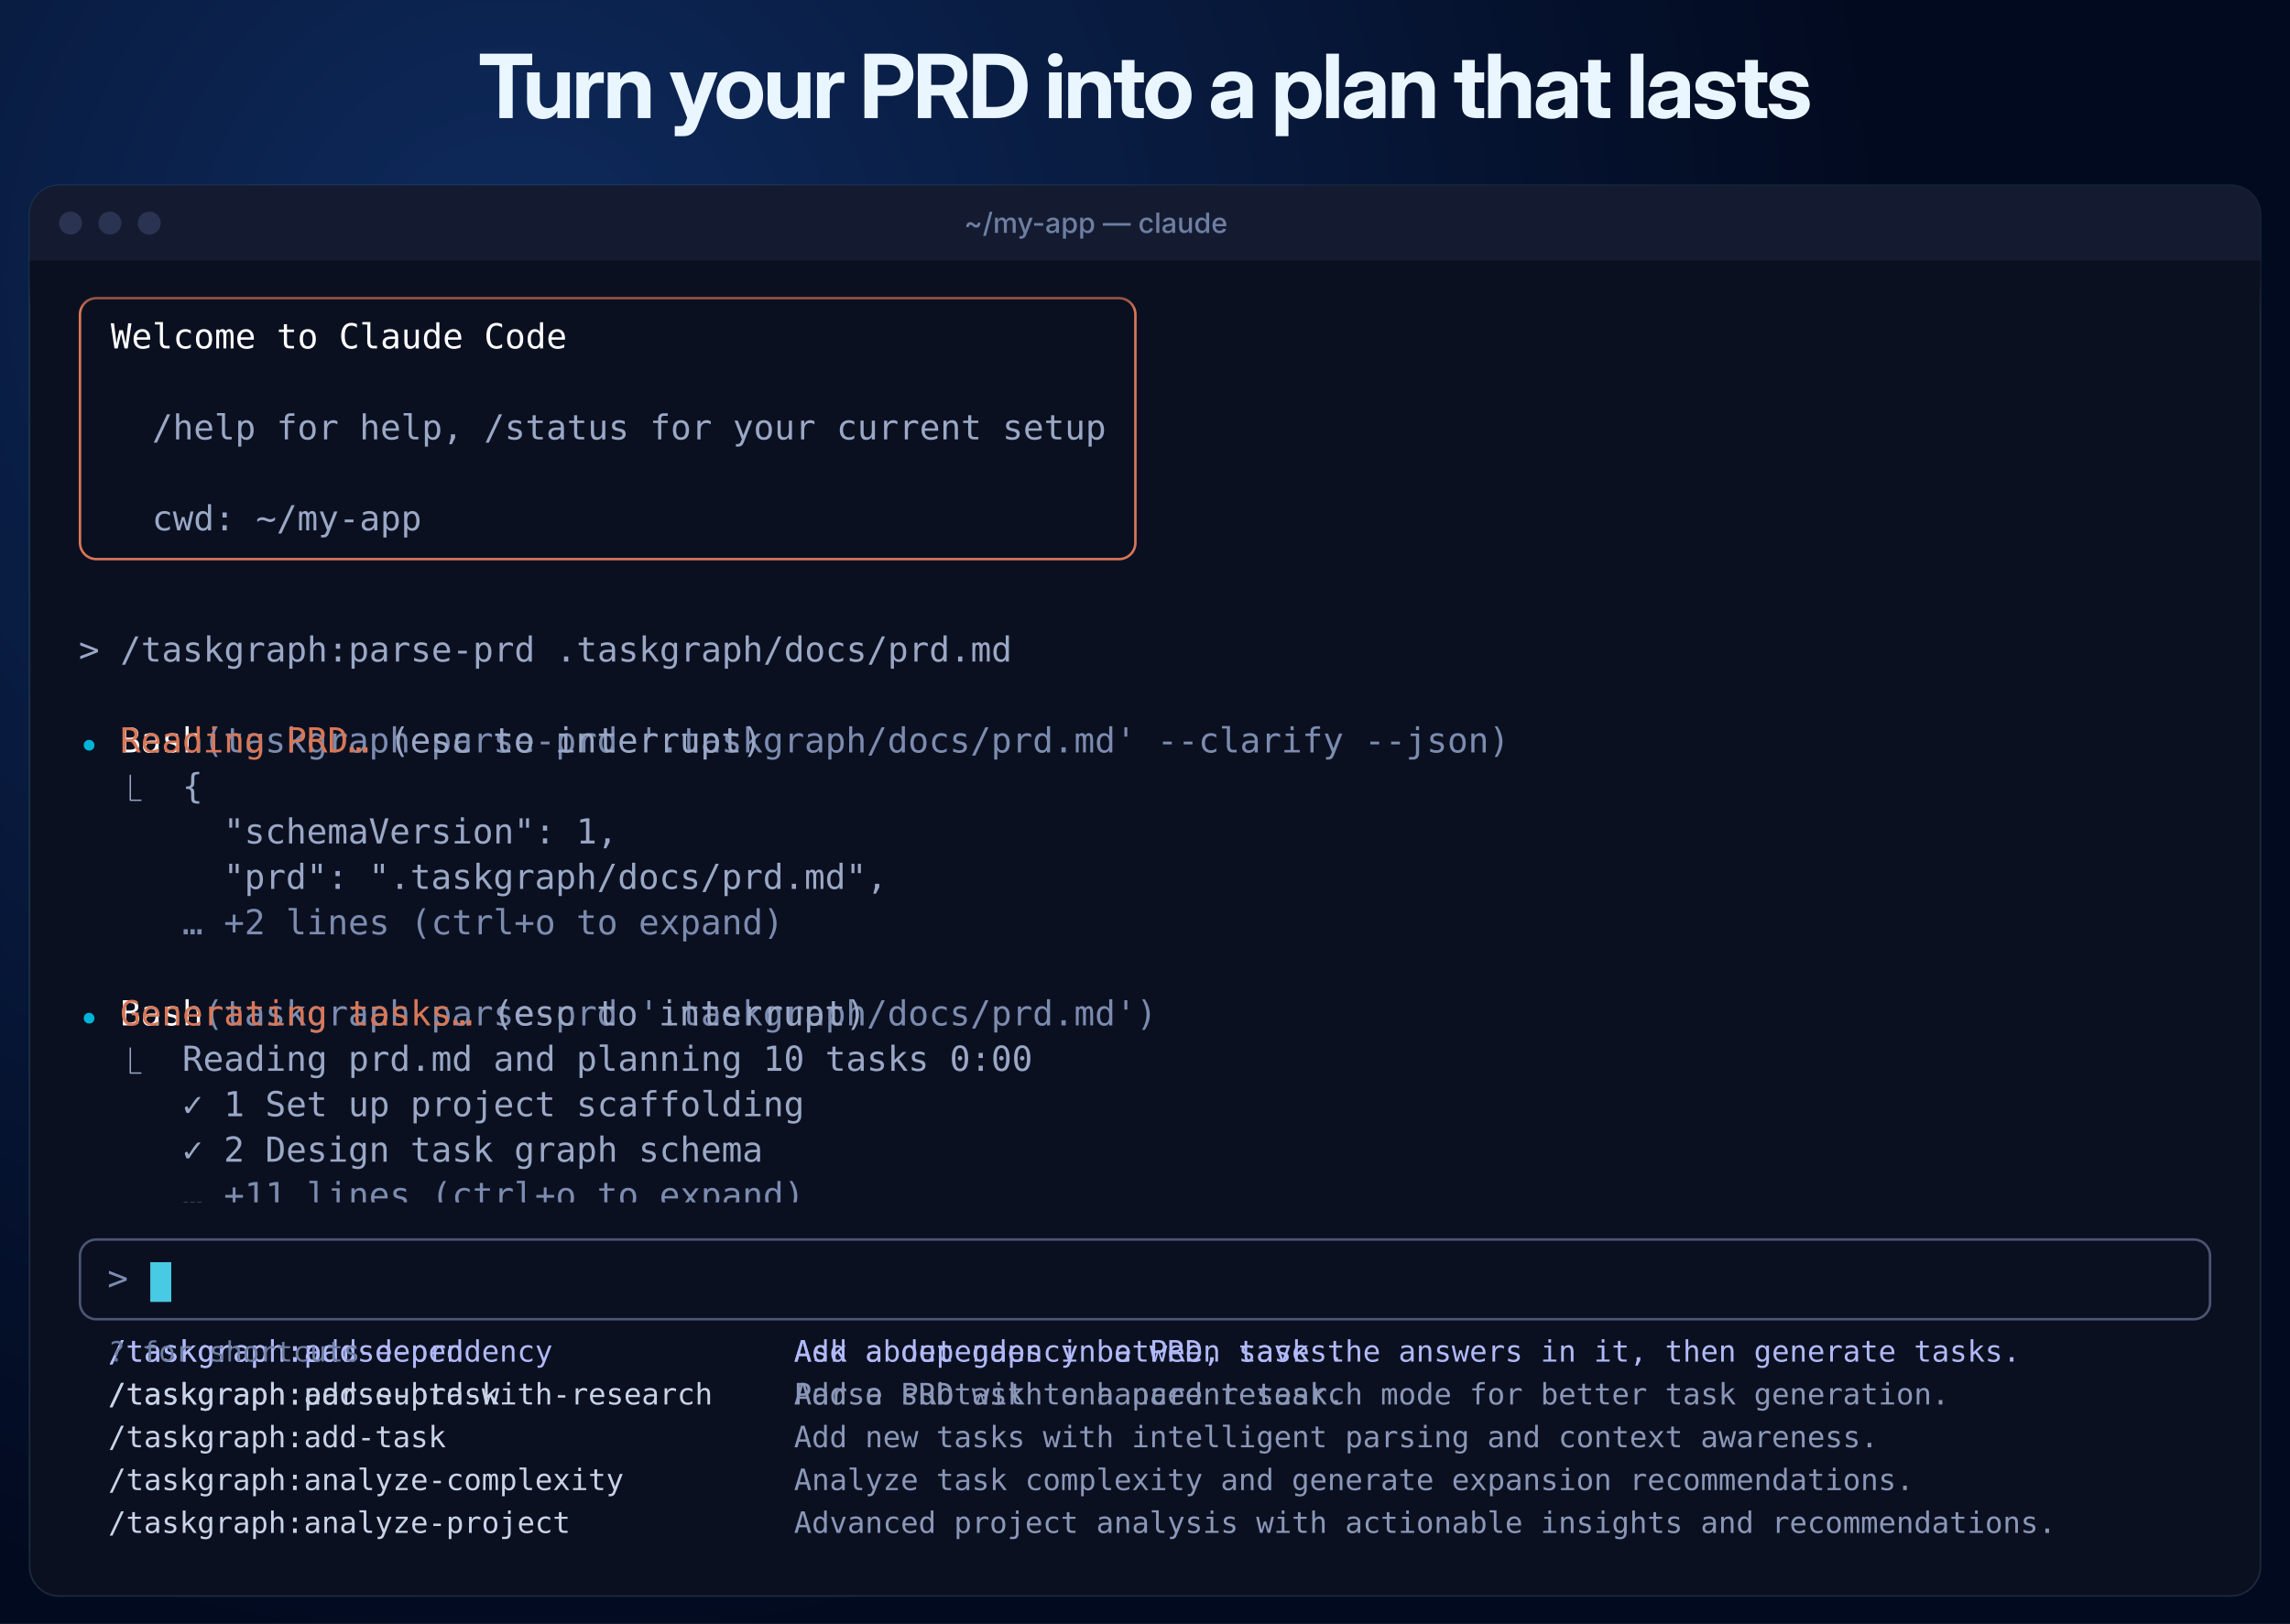
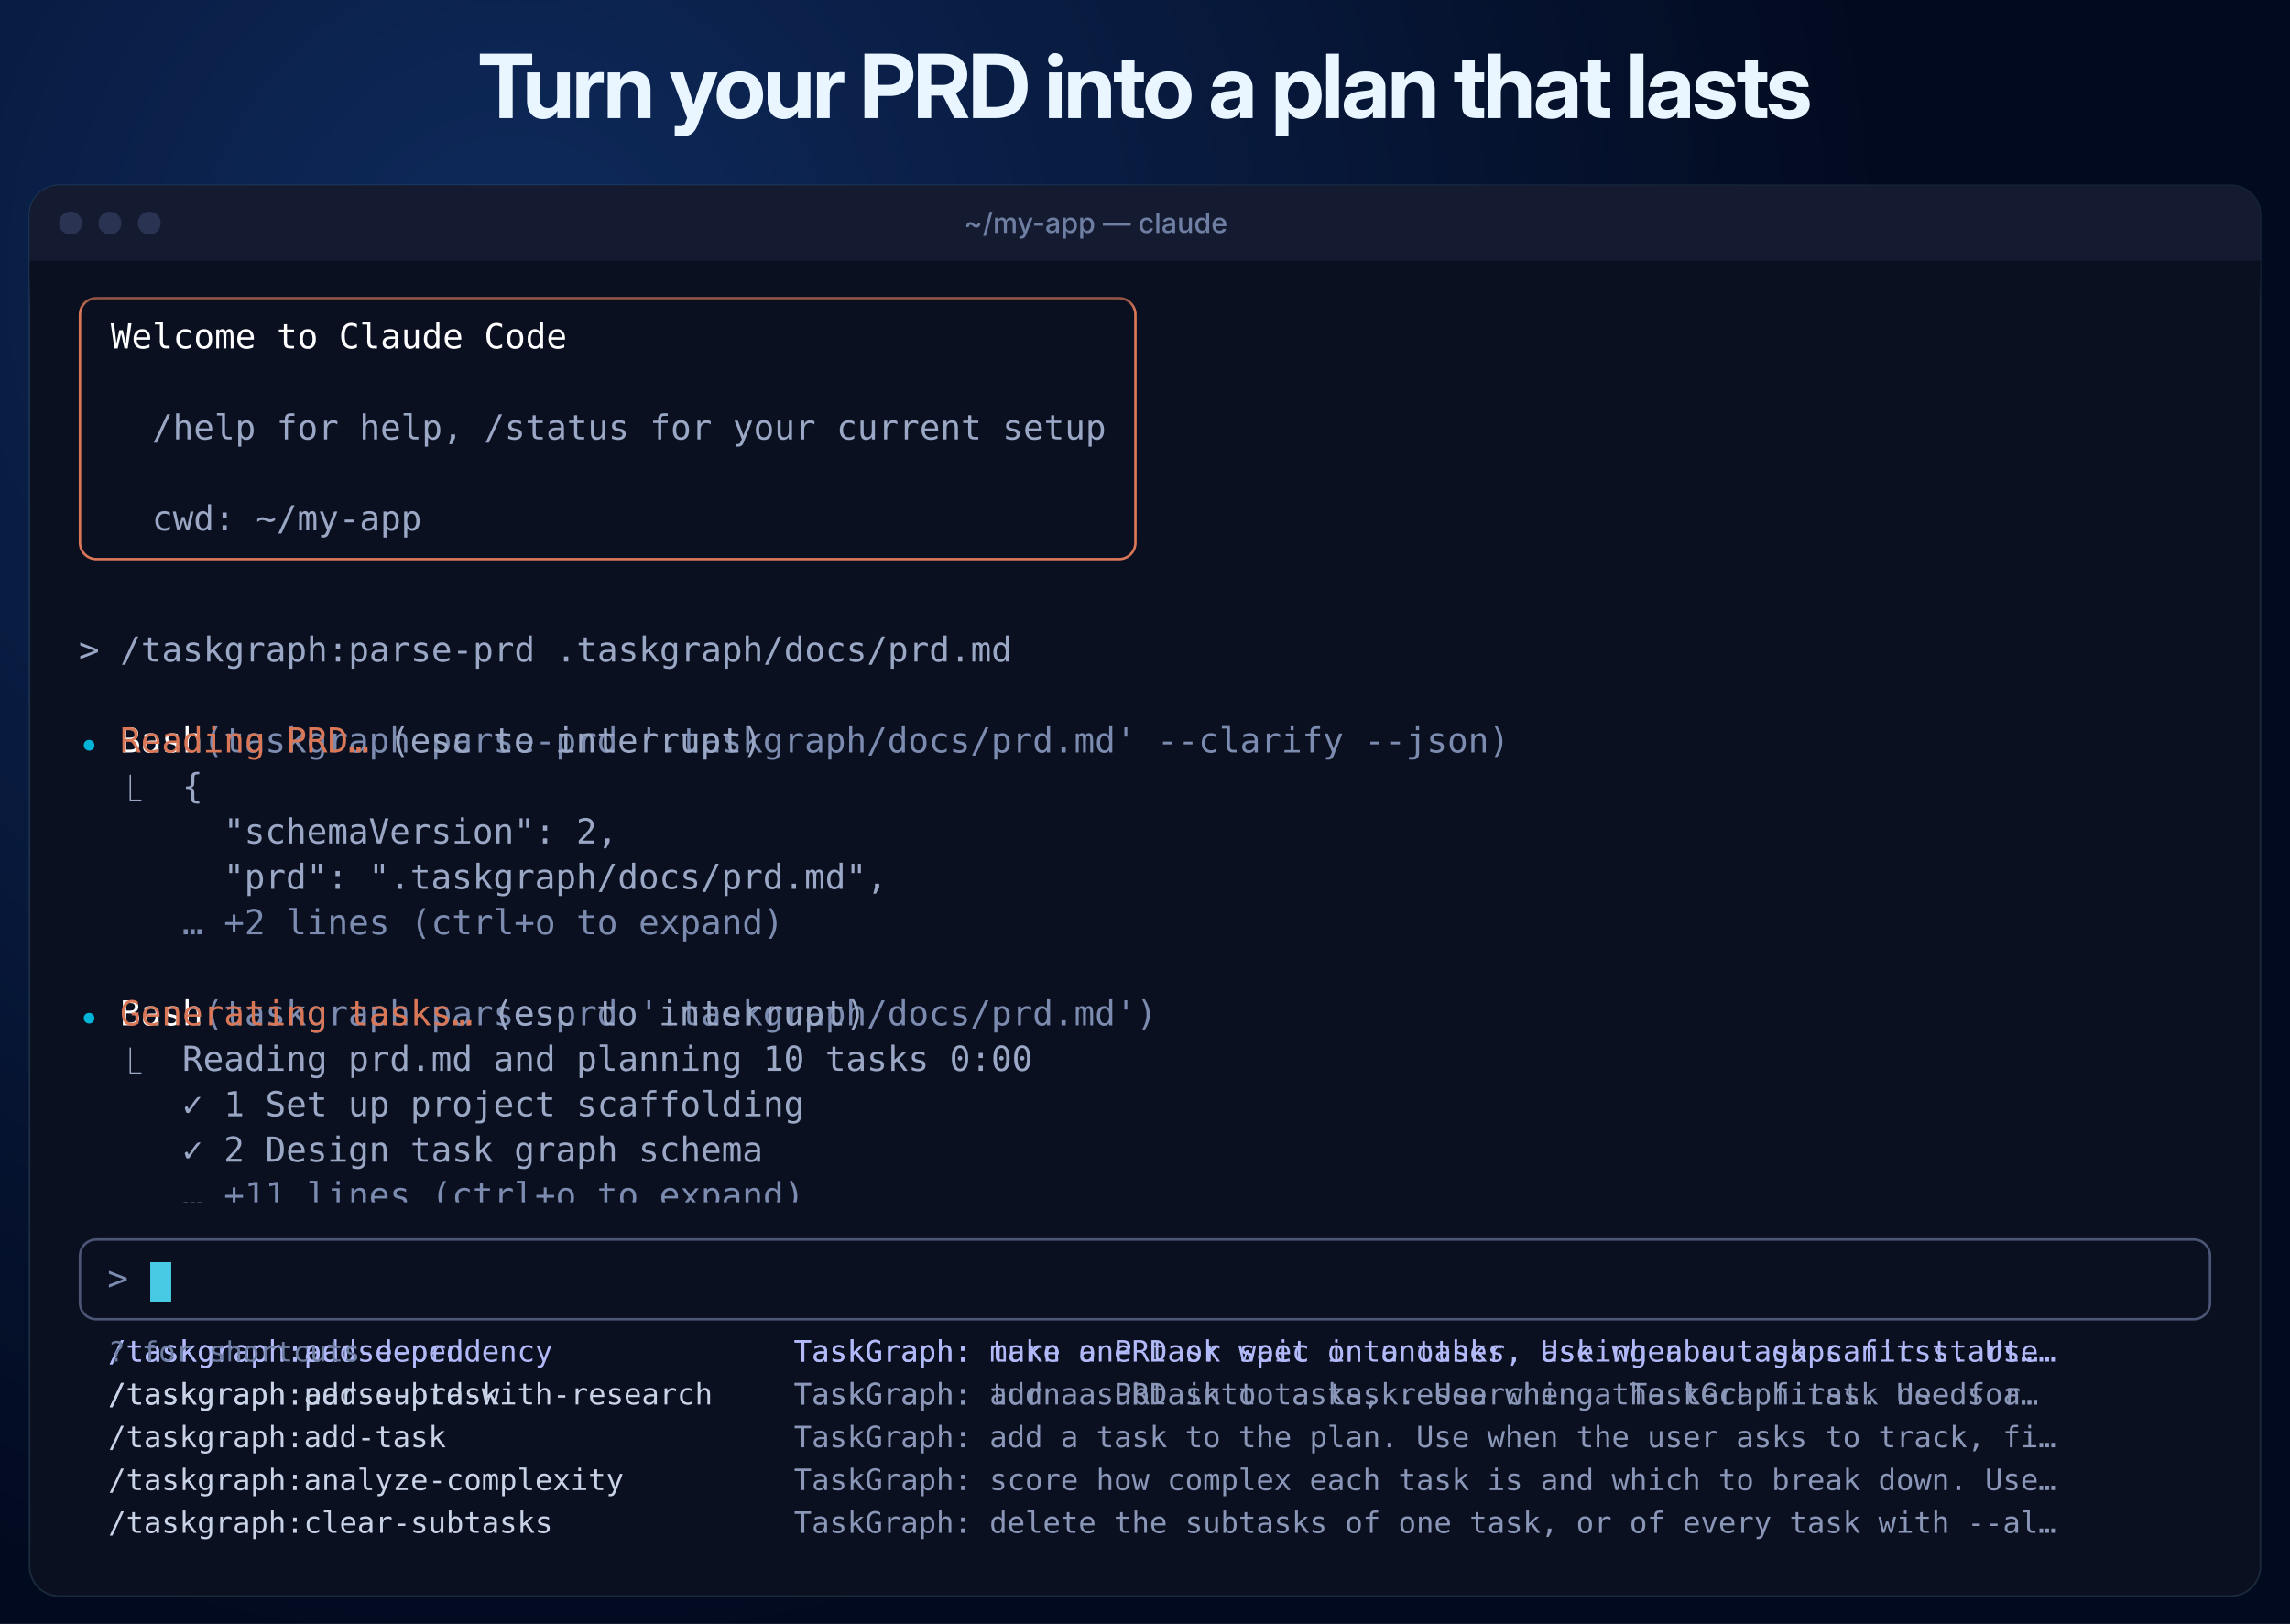
<svg xmlns="http://www.w3.org/2000/svg" viewBox="262 44 1396 990" width="1396" height="990" role="img" aria-labelledby="t d">
  <defs>
    <radialGradient id="bgg" gradientUnits="userSpaceOnUse" cx="576" cy="216" r="1400">
      <stop offset="0" stop-color="#0E2A5C" />
      <stop offset=".6" stop-color="#020A1F" />
    </radialGradient>
    <linearGradient id="edge" x1="0" y1="0" x2="0" y2="1">
      <stop offset=".3" stop-color="#0B1020" />
      <stop offset="1" stop-color="#0B1020" stop-opacity="0" />
    </linearGradient>
    <clipPath id="scr">
      <rect x="280" y="203" width="1360" height="574" />
    </clipPath>
  </defs>
  <style>
text{font:21px 'SF Mono',Menlo,Consolas,'DejaVu Sans Mono','Liberation Mono',monospace;white-space:pre}
.cap{font:700 54px 'Inter Display',Inter,-apple-system,'Segoe UI',Helvetica,Arial,sans-serif;letter-spacing:-1.5px}
.ttl{font:500 17px Inter,-apple-system,'Segoe UI',Helvetica,Arial,sans-serif}
.hint{font-size:17px} .mi{font-size:18px}
.blink{animation:blink 1s step-end infinite}
@keyframes blink{50%{opacity:0}}
.sp{opacity:0;animation:sp .5s step-end infinite}
@keyframes sp{0%{opacity:1}16.67%{opacity:0}}
@keyframes k1{0.000%{opacity:0;animation-timing-function:cubic-bezier(.23,1,.32,1)}2.868%{opacity:1}95.698%{opacity:1;animation-timing-function:cubic-bezier(.23,1,.32,1)}99.522%{opacity:0}100.000%{opacity:0}}@keyframes k2{0.000%{opacity:0;transform:translate(0.0px,4.0px);animation-timing-function:step-end}0.956%{opacity:0;transform:translate(0.0px,4.0px);animation-timing-function:cubic-bezier(.23,1,.32,1)}3.059%{opacity:1;transform:none}100.000%{opacity:1;transform:none}}@keyframes k3{0.000%{transform:none;animation-timing-function:linear}55.832%{transform:none;animation-timing-function:cubic-bezier(.23,1,.32,1)}58.318%{transform:translate(0.0px,-39.7px)}61.951%{transform:translate(0.0px,-39.7px);animation-timing-function:cubic-bezier(.23,1,.32,1)}68.643%{transform:translate(0.0px,-400.0px)}100.000%{transform:translate(0.0px,-400.0px)}}@keyframes k4{0.000%{opacity:0;transform:translate(0.0px,4.0px);animation-timing-function:step-end}22.277%{opacity:0;transform:translate(0.0px,4.0px);animation-timing-function:cubic-bezier(.23,1,.32,1)}24.380%{opacity:1;transform:none}100.000%{opacity:1;transform:none}}@keyframes k5{0.000%{opacity:0;transform:translate(0.0px,4.0px);animation-timing-function:step-end}22.755%{opacity:0;transform:translate(0.0px,4.0px);animation-timing-function:cubic-bezier(.23,1,.32,1)}24.858%{opacity:1;transform:none}100.000%{opacity:1;transform:none}}@keyframes k6{0.000%{opacity:0;transform:translate(0.0px,4.0px);animation-timing-function:step-end}34.705%{opacity:0;transform:translate(0.0px,4.0px);animation-timing-function:cubic-bezier(.23,1,.32,1)}36.808%{opacity:1;transform:none}100.000%{opacity:1;transform:none}}@keyframes k7{0.000%{opacity:0;transform:translate(0.0px,4.0px);animation-timing-function:step-end}35.087%{opacity:0;transform:translate(0.0px,4.0px);animation-timing-function:cubic-bezier(.23,1,.32,1)}37.190%{opacity:1;transform:none}100.000%{opacity:1;transform:none}}@keyframes k8{0.000%{opacity:0;transform:translate(0.0px,4.0px);animation-timing-function:step-end}35.469%{opacity:0;transform:translate(0.0px,4.0px);animation-timing-function:cubic-bezier(.23,1,.32,1)}37.573%{opacity:1;transform:none}100.000%{opacity:1;transform:none}}@keyframes k9{0.000%{opacity:0;transform:translate(0.0px,4.0px);animation-timing-function:step-end}35.852%{opacity:0;transform:translate(0.0px,4.0px);animation-timing-function:cubic-bezier(.23,1,.32,1)}37.955%{opacity:1;transform:none}100.000%{opacity:1;transform:none}}@keyframes k10{0.000%{opacity:0;transform:translate(0.0px,4.0px);animation-timing-function:step-end}36.234%{opacity:0;transform:translate(0.0px,4.0px);animation-timing-function:cubic-bezier(.23,1,.32,1)}38.337%{opacity:1;transform:none}100.000%{opacity:1;transform:none}}@keyframes k11{0.000%{opacity:0;transform:translate(0.0px,4.0px);animation-timing-function:step-end}36.617%{opacity:0;transform:translate(0.0px,4.0px);animation-timing-function:cubic-bezier(.23,1,.32,1)}38.720%{opacity:1;transform:none}100.000%{opacity:1;transform:none}}@keyframes k12{0.000%{opacity:0;transform:translate(0.0px,4.0px);animation-timing-function:step-end}54.303%{opacity:0;transform:translate(0.0px,4.0px);animation-timing-function:cubic-bezier(.23,1,.32,1)}56.406%{opacity:1;transform:none}100.000%{opacity:1;transform:none}}@keyframes k13{0.000%{opacity:0;transform:translate(0.0px,4.0px);animation-timing-function:step-end}54.685%{opacity:0;transform:translate(0.0px,4.0px);animation-timing-function:cubic-bezier(.23,1,.32,1)}56.788%{opacity:1;transform:none}100.000%{opacity:1;transform:none}}@keyframes k14{0.000%{opacity:0;transform:translate(0.0px,4.0px);animation-timing-function:step-end}55.068%{opacity:0;transform:translate(0.0px,4.0px);animation-timing-function:cubic-bezier(.23,1,.32,1)}57.171%{opacity:1;transform:none}100.000%{opacity:1;transform:none}}@keyframes k15{0.000%{opacity:0;transform:translate(0.0px,4.0px);animation-timing-function:step-end}55.450%{opacity:0;transform:translate(0.0px,4.0px);animation-timing-function:cubic-bezier(.23,1,.32,1)}57.553%{opacity:1;transform:none}100.000%{opacity:1;transform:none}}@keyframes k16{0.000%{opacity:0;transform:translate(0.0px,4.0px);animation-timing-function:step-end}55.832%{opacity:0;transform:translate(0.0px,4.0px);animation-timing-function:cubic-bezier(.23,1,.32,1)}57.936%{opacity:1;transform:none}100.000%{opacity:1;transform:none}}@keyframes k17{0.000%{opacity:0;transform:translate(0.0px,4.0px);animation-timing-function:step-end}56.215%{opacity:0;transform:translate(0.0px,4.0px);animation-timing-function:cubic-bezier(.23,1,.32,1)}58.318%{opacity:1;transform:none}100.000%{opacity:1;transform:none}}@keyframes k18{0.000%{opacity:0;transform:translate(0.0px,4.0px);animation-timing-function:step-end}61.951%{opacity:0;transform:translate(0.0px,4.0px);animation-timing-function:cubic-bezier(.23,1,.32,1)}64.054%{opacity:1;transform:none}100.000%{opacity:1;transform:none}}@keyframes k19{0.000%{opacity:0;transform:translate(0.0px,4.0px);animation-timing-function:step-end}62.333%{opacity:0;transform:translate(0.0px,4.0px);animation-timing-function:cubic-bezier(.23,1,.32,1)}64.436%{opacity:1;transform:none}100.000%{opacity:1;transform:none}}@keyframes k20{0.000%{opacity:0;transform:translate(0.0px,4.0px);animation-timing-function:step-end}62.716%{opacity:0;transform:translate(0.0px,4.0px);animation-timing-function:cubic-bezier(.23,1,.32,1)}64.819%{opacity:1;transform:none}100.000%{opacity:1;transform:none}}@keyframes k21{0.000%{opacity:0;transform:translate(0.0px,4.0px);animation-timing-function:step-end}63.098%{opacity:0;transform:translate(0.0px,4.0px);animation-timing-function:cubic-bezier(.23,1,.32,1)}65.201%{opacity:1;transform:none}100.000%{opacity:1;transform:none}}@keyframes k22{0.000%{opacity:0;transform:translate(0.0px,4.0px);animation-timing-function:step-end}63.480%{opacity:0;transform:translate(0.0px,4.0px);animation-timing-function:cubic-bezier(.23,1,.32,1)}65.584%{opacity:1;transform:none}100.000%{opacity:1;transform:none}}@keyframes k23{0.000%{opacity:0;transform:translate(0.0px,4.0px);animation-timing-function:step-end}63.863%{opacity:0;transform:translate(0.0px,4.0px);animation-timing-function:cubic-bezier(.23,1,.32,1)}65.966%{opacity:1;transform:none}100.000%{opacity:1;transform:none}}@keyframes k24{0.000%{opacity:0;transform:translate(0.0px,4.0px);animation-timing-function:step-end}64.245%{opacity:0;transform:translate(0.0px,4.0px);animation-timing-function:cubic-bezier(.23,1,.32,1)}66.349%{opacity:1;transform:none}100.000%{opacity:1;transform:none}}@keyframes k25{0.000%{opacity:0;transform:translate(0.0px,4.0px);animation-timing-function:step-end}64.628%{opacity:0;transform:translate(0.0px,4.0px);animation-timing-function:cubic-bezier(.23,1,.32,1)}66.731%{opacity:1;transform:none}100.000%{opacity:1;transform:none}}@keyframes k26{0.000%{opacity:0;transform:translate(0.0px,4.0px);animation-timing-function:step-end}65.010%{opacity:0;transform:translate(0.0px,4.0px);animation-timing-function:cubic-bezier(.23,1,.32,1)}67.113%{opacity:1;transform:none}100.000%{opacity:1;transform:none}}@keyframes k27{0.000%{opacity:0;transform:translate(0.0px,4.0px);animation-timing-function:step-end}65.393%{opacity:0;transform:translate(0.0px,4.0px);animation-timing-function:cubic-bezier(.23,1,.32,1)}67.496%{opacity:1;transform:none}100.000%{opacity:1;transform:none}}@keyframes k28{0.000%{opacity:0;transform:translate(0.0px,4.0px);animation-timing-function:step-end}65.775%{opacity:0;transform:translate(0.0px,4.0px);animation-timing-function:cubic-bezier(.23,1,.32,1)}67.878%{opacity:1;transform:none}100.000%{opacity:1;transform:none}}@keyframes k29{0.000%{opacity:0;transform:translate(0.0px,4.0px);animation-timing-function:step-end}66.157%{opacity:0;transform:translate(0.0px,4.0px);animation-timing-function:cubic-bezier(.23,1,.32,1)}68.261%{opacity:1;transform:none}100.000%{opacity:1;transform:none}}@keyframes k30{0.000%{opacity:0;transform:translate(0.0px,4.0px);animation-timing-function:step-end}66.540%{opacity:0;transform:translate(0.0px,4.0px);animation-timing-function:cubic-bezier(.23,1,.32,1)}68.643%{opacity:1;transform:none}100.000%{opacity:1;transform:none}}@keyframes k31{0.000%{opacity:0;transform:translate(0.0px,4.0px);animation-timing-function:step-end}22.755%{opacity:0;transform:translate(0.0px,4.0px);animation-timing-function:cubic-bezier(.23,1,.32,1)}24.858%{opacity:1;transform:none;animation-timing-function:step-end}34.705%{opacity:0;transform:none;animation-timing-function:step-end}100.000%{opacity:0;transform:none}}@keyframes k32{0.000%{opacity:0;transform:translate(0.0px,4.0px);animation-timing-function:step-end}39.963%{opacity:0;transform:translate(0.0px,4.0px);animation-timing-function:cubic-bezier(.23,1,.32,1)}42.066%{opacity:1;transform:none;animation-timing-function:step-end}54.303%{opacity:0;transform:none;animation-timing-function:step-end}100.000%{opacity:0;transform:none}}@keyframes k33{0.000%{opacity:0;animation-timing-function:step-end}1.434%{opacity:1;animation-timing-function:step-end}22.277%{opacity:0;animation-timing-function:step-end}100.000%{opacity:0}}@keyframes k34{0.000%{transform:none;animation-timing-function:step-end}1.912%{transform:translate(12.6px,0.0px);animation-timing-function:step-end}2.276%{transform:translate(25.2px,0.0px);animation-timing-function:step-end}2.599%{transform:translate(37.9px,0.0px);animation-timing-function:step-end}3.041%{transform:translate(50.5px,0.0px);animation-timing-function:step-end}3.346%{transform:translate(63.1px,0.0px);animation-timing-function:step-end}3.760%{transform:translate(75.7px,0.0px);animation-timing-function:step-end}4.135%{transform:translate(88.3px,0.0px);animation-timing-function:step-end}4.435%{transform:translate(100.9px,0.0px);animation-timing-function:step-end}4.843%{transform:translate(113.6px,0.0px);animation-timing-function:step-end}5.139%{transform:translate(126.2px,0.0px);animation-timing-function:step-end}5.530%{transform:translate(138.8px,0.0px);animation-timing-function:step-end}5.833%{transform:translate(151.4px,0.0px);animation-timing-function:step-end}6.142%{transform:translate(164.0px,0.0px);animation-timing-function:step-end}6.530%{transform:translate(176.6px,0.0px);animation-timing-function:step-end}7.014%{transform:translate(189.3px,0.0px);animation-timing-function:step-end}7.331%{transform:translate(201.9px,0.0px);animation-timing-function:step-end}7.671%{transform:translate(214.5px,0.0px);animation-timing-function:step-end}8.108%{transform:translate(227.1px,0.0px);animation-timing-function:step-end}8.621%{transform:translate(239.7px,0.0px);animation-timing-function:step-end}9.046%{transform:translate(252.3px,0.0px);animation-timing-function:step-end}9.427%{transform:translate(265.0px,0.0px);animation-timing-function:step-end}10.521%{transform:translate(277.6px,0.0px);animation-timing-function:step-end}10.819%{transform:translate(290.2px,0.0px);animation-timing-function:step-end}11.311%{transform:translate(302.8px,0.0px);animation-timing-function:step-end}11.667%{transform:translate(315.4px,0.0px);animation-timing-function:step-end}11.988%{transform:translate(328.1px,0.0px);animation-timing-function:step-end}12.303%{transform:translate(340.7px,0.0px);animation-timing-function:step-end}12.664%{transform:translate(353.3px,0.0px);animation-timing-function:step-end}13.146%{transform:translate(365.9px,0.0px);animation-timing-function:step-end}13.476%{transform:translate(378.5px,0.0px);animation-timing-function:step-end}13.901%{transform:translate(391.1px,0.0px);animation-timing-function:step-end}14.341%{transform:translate(403.8px,0.0px);animation-timing-function:step-end}14.717%{transform:translate(416.4px,0.0px);animation-timing-function:step-end}15.134%{transform:translate(429.0px,0.0px);animation-timing-function:step-end}15.436%{transform:translate(441.6px,0.0px);animation-timing-function:step-end}15.737%{transform:translate(454.2px,0.0px);animation-timing-function:step-end}16.073%{transform:translate(466.8px,0.0px);animation-timing-function:step-end}16.523%{transform:translate(479.5px,0.0px);animation-timing-function:step-end}16.912%{transform:translate(492.1px,0.0px);animation-timing-function:step-end}17.274%{transform:translate(504.7px,0.0px);animation-timing-function:step-end}17.700%{transform:translate(517.3px,0.0px);animation-timing-function:step-end}18.095%{transform:translate(529.9px,0.0px);animation-timing-function:step-end}18.454%{transform:translate(542.6px,0.0px);animation-timing-function:step-end}100.000%{transform:translate(542.6px,0.0px)}}@keyframes k35{0.000%{opacity:0;animation-timing-function:step-end}5.625%{opacity:1;animation-timing-function:step-end}6.142%{opacity:0;animation-timing-function:step-end}100.000%{opacity:0}}@keyframes k36{0.000%{opacity:0;animation-timing-function:step-end}6.237%{opacity:1;animation-timing-function:step-end}9.427%{opacity:0;animation-timing-function:step-end}100.000%{opacity:0}}@keyframes k37{0.000%{opacity:0;animation-timing-function:step-end}0.000%{opacity:1;animation-timing-function:step-end}1.434%{opacity:0;animation-timing-function:step-end}22.277%{opacity:1;animation-timing-function:step-end}100.000%{opacity:0;animation-timing-function:step-end}}@keyframes k38{0.000%{opacity:0;animation-timing-function:step-end}0.000%{opacity:1;animation-timing-function:step-end}5.625%{opacity:0;animation-timing-function:step-end}6.142%{opacity:1;animation-timing-function:step-end}6.237%{opacity:0;animation-timing-function:step-end}9.427%{opacity:1;animation-timing-function:step-end}100.000%{opacity:0;animation-timing-function:step-end}}</style>
  <g style="animation:k1 10.46s linear infinite both">
    <rect x="262" y="44" width="1396" height="990" fill="url(#bgg)" />
    <text x="960.0" y="116.0" fill="#EAF6FF" text-anchor="middle" font-weight="700" letter-spacing="-1.5" class="cap" style="animation:k2 10.46s linear infinite both">Turn your PRD into a plan that lasts</text>
    <rect x="280" y="157" width="1360" height="860" rx="18" fill="#0B1020" stroke="#90E0EF" stroke-opacity=".14" />
    <path d="M280 203V175a18 18 0 0 1 18-18H1622a18 18 0 0 1 18 18V203Z" fill="#141B30" />
    <circle cx="305" cy="180" r="7" fill="#2A3452" />
    <circle cx="329" cy="180" r="7" fill="#2A3452" />
    <circle cx="353" cy="180" r="7" fill="#2A3452" />
    <text x="930.0" y="186.0" fill="#6E7FA3" text-anchor="middle" font-weight="500" class="ttl">~/my-app — claude</text>
    <g clip-path="url(#scr)">
      <g style="animation:k3 10.46s linear infinite both">
        <rect x="310.75" y="225.75" width="643.4" height="159.1" rx="10" fill="none" stroke="#D97757" stroke-width="1.5" />
        <text x="329.5" y="256.4" lengthAdjust="spacingAndGlyphs" textLength="277.6" fill="#FFFFFF">Welcome to Claude Code</text>
        <text x="354.7" y="311.9" lengthAdjust="spacingAndGlyphs" textLength="580.4" fill="#9AA8C6">/help for help, /status for your current setup</text>
        <text x="354.7" y="367.3" lengthAdjust="spacingAndGlyphs" textLength="164.0" fill="#9AA8C6">cwd: ~/my-app</text>
        <g style="animation:k4 10.46s linear infinite both">
          <text x="310.0" y="447.3" lengthAdjust="spacingAndGlyphs" textLength="567.8" fill="#9AA8C6">&gt; /taskgraph:parse-prd .taskgraph/docs/prd.md</text>
        </g>
        <g style="animation:k5 10.46s linear infinite both" />
        <g style="animation:k6 10.46s linear infinite both">
          <text x="310.0" y="502.7" lengthAdjust="spacingAndGlyphs" textLength="12.6" fill="#00B4D8">⏺</text>
          <text x="335.2" y="502.7" lengthAdjust="spacingAndGlyphs" textLength="50.5" fill="#FFFFFF" font-weight="700">Bash</text>
          <text x="385.7" y="502.7" lengthAdjust="spacingAndGlyphs" textLength="794.9" fill="#7C8CB0">(taskgraph parse-prd '.taskgraph/docs/prd.md' --clarify --json)</text>
        </g>
        <g style="animation:k7 10.46s linear infinite both">
          <text x="335.2" y="530.5" lengthAdjust="spacingAndGlyphs" textLength="12.6" fill="#9AA8C6">⎿</text>
          <text x="373.1" y="530.5" lengthAdjust="spacingAndGlyphs" textLength="12.6" fill="#9AA8C6">{</text>
        </g>
        <g style="animation:k8 10.46s linear infinite both">
-           <text x="398.3" y="558.2" lengthAdjust="spacingAndGlyphs" textLength="239.7" fill="#9AA8C6">"schemaVersion": 1,</text>
+           <text x="398.3" y="558.2" lengthAdjust="spacingAndGlyphs" textLength="239.7" fill="#9AA8C6">"schemaVersion": 2,</text>
        </g>
        <g style="animation:k9 10.46s linear infinite both">
          <text x="398.3" y="585.9" lengthAdjust="spacingAndGlyphs" textLength="403.8" fill="#9AA8C6">"prd": ".taskgraph/docs/prd.md",</text>
        </g>
        <g style="animation:k10 10.46s linear infinite both">
          <text x="373.1" y="613.6" lengthAdjust="spacingAndGlyphs" textLength="365.9" fill="#7C8CB0">… +2 lines (ctrl+o to expand)</text>
        </g>
        <g style="animation:k11 10.46s linear infinite both" />
        <g style="animation:k12 10.46s linear infinite both">
          <text x="310.0" y="669.1" lengthAdjust="spacingAndGlyphs" textLength="12.6" fill="#00B4D8">⏺</text>
          <text x="335.2" y="669.1" lengthAdjust="spacingAndGlyphs" textLength="50.5" fill="#FFFFFF" font-weight="700">Bash</text>
          <text x="385.7" y="669.1" lengthAdjust="spacingAndGlyphs" textLength="580.4" fill="#7C8CB0">(taskgraph parse-prd '.taskgraph/docs/prd.md')</text>
        </g>
        <g style="animation:k13 10.46s linear infinite both">
          <text x="335.2" y="696.8" lengthAdjust="spacingAndGlyphs" textLength="12.6" fill="#9AA8C6">⎿</text>
          <text x="373.1" y="696.8" lengthAdjust="spacingAndGlyphs" textLength="529.9" fill="#9AA8C6">Reading prd.md and planning 10 tasks  0:00</text>
        </g>
        <g style="animation:k14 10.46s linear infinite both">
          <text x="373.1" y="724.5" lengthAdjust="spacingAndGlyphs" textLength="391.1" fill="#9AA8C6">✓ 1  Set up project scaffolding</text>
        </g>
        <g style="animation:k15 10.46s linear infinite both">
          <text x="373.1" y="752.2" lengthAdjust="spacingAndGlyphs" textLength="365.9" fill="#9AA8C6">✓ 2  Design task graph schema</text>
        </g>
        <g style="animation:k16 10.46s linear infinite both">
          <text x="373.1" y="779.9" lengthAdjust="spacingAndGlyphs" textLength="378.5" fill="#7C8CB0">… +11 lines (ctrl+o to expand)</text>
        </g>
        <g style="animation:k17 10.46s linear infinite both" />
        <g style="animation:k18 10.46s linear infinite both">
          <text x="310.0" y="835.4" lengthAdjust="spacingAndGlyphs" textLength="12.6" fill="#FFFFFF">⏺</text>
          <text x="335.2" y="835.4" lengthAdjust="spacingAndGlyphs" textLength="820.1" fill="#D4DCEB">The PRD had no open questions, so here are the tasks it produced:</text>
        </g>
        <g style="animation:k19 10.46s linear infinite both" />
        <g style="animation:k20 10.46s linear infinite both">
          <text x="335.2" y="890.8" lengthAdjust="spacingAndGlyphs" textLength="391.1" fill="#D4DCEB">  1  Set up project scaffolding</text>
        </g>
        <g style="animation:k21 10.46s linear infinite both">
          <text x="335.2" y="918.5" lengthAdjust="spacingAndGlyphs" textLength="365.9" fill="#D4DCEB">  2  Design task graph schema</text>
        </g>
        <g style="animation:k22 10.46s linear infinite both">
          <text x="335.2" y="946.3" lengthAdjust="spacingAndGlyphs" textLength="429.0" fill="#D4DCEB">  3  Implement dependency resolver</text>
        </g>
        <g style="animation:k23 10.46s linear infinite both">
          <text x="335.2" y="974.0" lengthAdjust="spacingAndGlyphs" textLength="403.8" fill="#D4DCEB">  4  Build `next` recommendation</text>
        </g>
        <g style="animation:k24 10.46s linear infinite both">
          <text x="335.2" y="1001.7" lengthAdjust="spacingAndGlyphs" textLength="302.8" fill="#D4DCEB">  5  Add review workflow</text>
        </g>
        <g style="animation:k25 10.46s linear infinite both">
          <text x="335.2" y="1029.4" lengthAdjust="spacingAndGlyphs" textLength="391.1" fill="#D4DCEB">  6  Integrate external tracker</text>
        </g>
        <g style="animation:k26 10.46s linear infinite both">
          <text x="335.2" y="1057.1" lengthAdjust="spacingAndGlyphs" textLength="252.3" fill="#D4DCEB">  7  Write user docs</text>
        </g>
        <g style="animation:k27 10.46s linear infinite both">
          <text x="335.2" y="1084.9" lengthAdjust="spacingAndGlyphs" textLength="290.2" fill="#D4DCEB">  8  Legacy import tool</text>
        </g>
        <g style="animation:k28 10.46s linear infinite both" />
        <g style="animation:k29 10.46s linear infinite both">
          <text x="335.2" y="1140.3" lengthAdjust="spacingAndGlyphs" textLength="391.1" fill="#D4DCEB">Task 1 has no dependencies, so </text>
          <text x="726.4" y="1140.3" lengthAdjust="spacingAndGlyphs" textLength="176.6" fill="#FFFFFF">taskgraph next</text>
          <text x="903.0" y="1140.3" lengthAdjust="spacingAndGlyphs" textLength="227.1" fill="#D4DCEB"> will start there.</text>
        </g>
        <g style="animation:k30 10.46s linear infinite both" />
        <g style="animation:k31 10.46s linear infinite both">
          <text x="310.0" y="502.7" lengthAdjust="spacingAndGlyphs" textLength="12.6" fill="#D97757" class="sp" style="animation-delay:0.000s">·</text>
          <text x="310.0" y="502.7" lengthAdjust="spacingAndGlyphs" textLength="12.6" fill="#D97757" class="sp" style="animation-delay:-0.083s">✢</text>
          <text x="310.0" y="502.7" lengthAdjust="spacingAndGlyphs" textLength="12.6" fill="#D97757" class="sp" style="animation-delay:-0.167s">✳</text>
          <text x="310.0" y="502.7" lengthAdjust="spacingAndGlyphs" textLength="12.6" fill="#D97757" class="sp" style="animation-delay:-0.250s">✶</text>
          <text x="310.0" y="502.7" lengthAdjust="spacingAndGlyphs" textLength="12.6" fill="#D97757" class="sp" style="animation-delay:-0.333s">✻</text>
          <text x="310.0" y="502.7" lengthAdjust="spacingAndGlyphs" textLength="12.6" fill="#D97757" class="sp" style="animation-delay:-0.417s">✽</text>
          <text x="335.2" y="502.7" lengthAdjust="spacingAndGlyphs" textLength="151.4" fill="#D97757">Reading PRD…</text>
          <text x="499.3" y="502.7" lengthAdjust="spacingAndGlyphs" textLength="227.1" fill="#9AA8C6">(esc to interrupt)</text>
        </g>
        <g style="animation:k32 10.46s linear infinite both">
          <text x="310.0" y="669.1" lengthAdjust="spacingAndGlyphs" textLength="12.6" fill="#D97757" class="sp" style="animation-delay:0.000s">·</text>
          <text x="310.0" y="669.1" lengthAdjust="spacingAndGlyphs" textLength="12.6" fill="#D97757" class="sp" style="animation-delay:-0.083s">✢</text>
          <text x="310.0" y="669.1" lengthAdjust="spacingAndGlyphs" textLength="12.6" fill="#D97757" class="sp" style="animation-delay:-0.167s">✳</text>
          <text x="310.0" y="669.1" lengthAdjust="spacingAndGlyphs" textLength="12.6" fill="#D97757" class="sp" style="animation-delay:-0.250s">✶</text>
          <text x="310.0" y="669.1" lengthAdjust="spacingAndGlyphs" textLength="12.6" fill="#D97757" class="sp" style="animation-delay:-0.333s">✻</text>
          <text x="310.0" y="669.1" lengthAdjust="spacingAndGlyphs" textLength="12.6" fill="#D97757" class="sp" style="animation-delay:-0.417s">✽</text>
          <text x="335.2" y="669.1" lengthAdjust="spacingAndGlyphs" textLength="214.5" fill="#D97757">Generating tasks…</text>
          <text x="562.4" y="669.1" lengthAdjust="spacingAndGlyphs" textLength="227.1" fill="#9AA8C6">(esc to interrupt)</text>
        </g>
      </g>
    </g>
    <rect x="280" y="203" width="1360" height="30" fill="url(#edge)" />
    <rect x="310.75" y="799.65" width="1298.5" height="48.6" rx="10" fill="none" stroke="#4B5576" stroke-width="1.5" />
    <text x="327.5" y="830.4" lengthAdjust="spacingAndGlyphs" textLength="12.6" fill="#7C8CB0">&gt;</text>
    <g style="animation:k33 10.46s linear infinite both">
      <text x="352.7" y="830.4" lengthAdjust="spacingAndGlyphs" textLength="542.6" fill="#FFFFFF">/taskgraph:parse-prd .taskgraph/docs/prd.md</text>
      <g style="animation:k34 10.46s linear infinite both">
        <rect x="352.7" y="809.4" width="567.8" height="27.7" fill="#0B1020" />
        <rect x="353.7" y="813.5" width="12.6" height="24.1" fill="#48CAE4" />
      </g>
    </g>
    <g style="animation:k35 10.46s linear infinite both">
      <text x="328.0" y="874.1" fill="#B1B9F9" class="mi">/taskgraph:add-dependency</text>
-       <text x="746.0" y="874.1" fill="#B1B9F9" class="mi">Add a dependency between tasks.</text>
+       <text x="746.0" y="874.1" fill="#B1B9F9" class="mi">TaskGraph: make one task wait on another. Use when a task can't start…</text>
      <text x="328.0" y="900.2" fill="#C9D3E8" class="mi">/taskgraph:add-subtask</text>
-       <text x="746.0" y="900.2" fill="#8A97B8" class="mi">Add a subtask to a parent task.</text>
+       <text x="746.0" y="900.2" fill="#8A97B8" class="mi">TaskGraph: add a subtask to a task. Use when a TaskGraph task needs a…</text>
      <text x="328.0" y="926.3" fill="#C9D3E8" class="mi">/taskgraph:add-task</text>
-       <text x="746.0" y="926.3" fill="#8A97B8" class="mi">Add new tasks with intelligent parsing and context awareness.</text>
+       <text x="746.0" y="926.3" fill="#8A97B8" class="mi">TaskGraph: add a task to the plan. Use when the user asks to track, fi…</text>
      <text x="328.0" y="952.4" fill="#C9D3E8" class="mi">/taskgraph:analyze-complexity</text>
-       <text x="746.0" y="952.4" fill="#8A97B8" class="mi">Analyze task complexity and generate expansion recommendations.</text>
-       <text x="328.0" y="978.5" fill="#C9D3E8" class="mi">/taskgraph:analyze-project</text>
-       <text x="746.0" y="978.5" fill="#8A97B8" class="mi">Advanced project analysis with actionable insights and recommendations.</text>
+       <text x="746.0" y="952.4" fill="#8A97B8" class="mi">TaskGraph: score how complex each task is and which to break down. Use…</text>
+       <text x="328.0" y="978.5" fill="#C9D3E8" class="mi">/taskgraph:clear-subtasks</text>
+       <text x="746.0" y="978.5" fill="#8A97B8" class="mi">TaskGraph: delete the subtasks of one task, or of every task with --al…</text>
    </g>
    <g style="animation:k36 10.46s linear infinite both">
      <text x="328.0" y="874.1" fill="#B1B9F9" class="mi">/taskgraph:parse-prd</text>
-       <text x="746.0" y="874.1" fill="#B1B9F9" class="mi">Ask about gaps in a PRD, save the answers in it, then generate tasks.</text>
+       <text x="746.0" y="874.1" fill="#B1B9F9" class="mi">TaskGraph: turn a PRD or spec into tasks, asking about gaps first. Use…</text>
      <text x="328.0" y="900.2" fill="#C9D3E8" class="mi">/taskgraph:parse-prd-with-research</text>
-       <text x="746.0" y="900.2" fill="#8A97B8" class="mi">Parse PRD with enhanced research mode for better task generation.</text>
+       <text x="746.0" y="900.2" fill="#8A97B8" class="mi">TaskGraph: turn a PRD into tasks, researching the tech first. Use for…</text>
    </g>
    <g style="animation:k37 10.46s linear infinite both">
      <rect x="353.7" y="813.5" width="12.6" height="24.1" fill="#48CAE4" class="blink" />
    </g>
    <g style="animation:k38 10.46s linear infinite both">
      <text x="328.0" y="874.0" fill="#6E7FA3" class="hint">  ? for shortcuts</text>
    </g>
  </g>
</svg>
